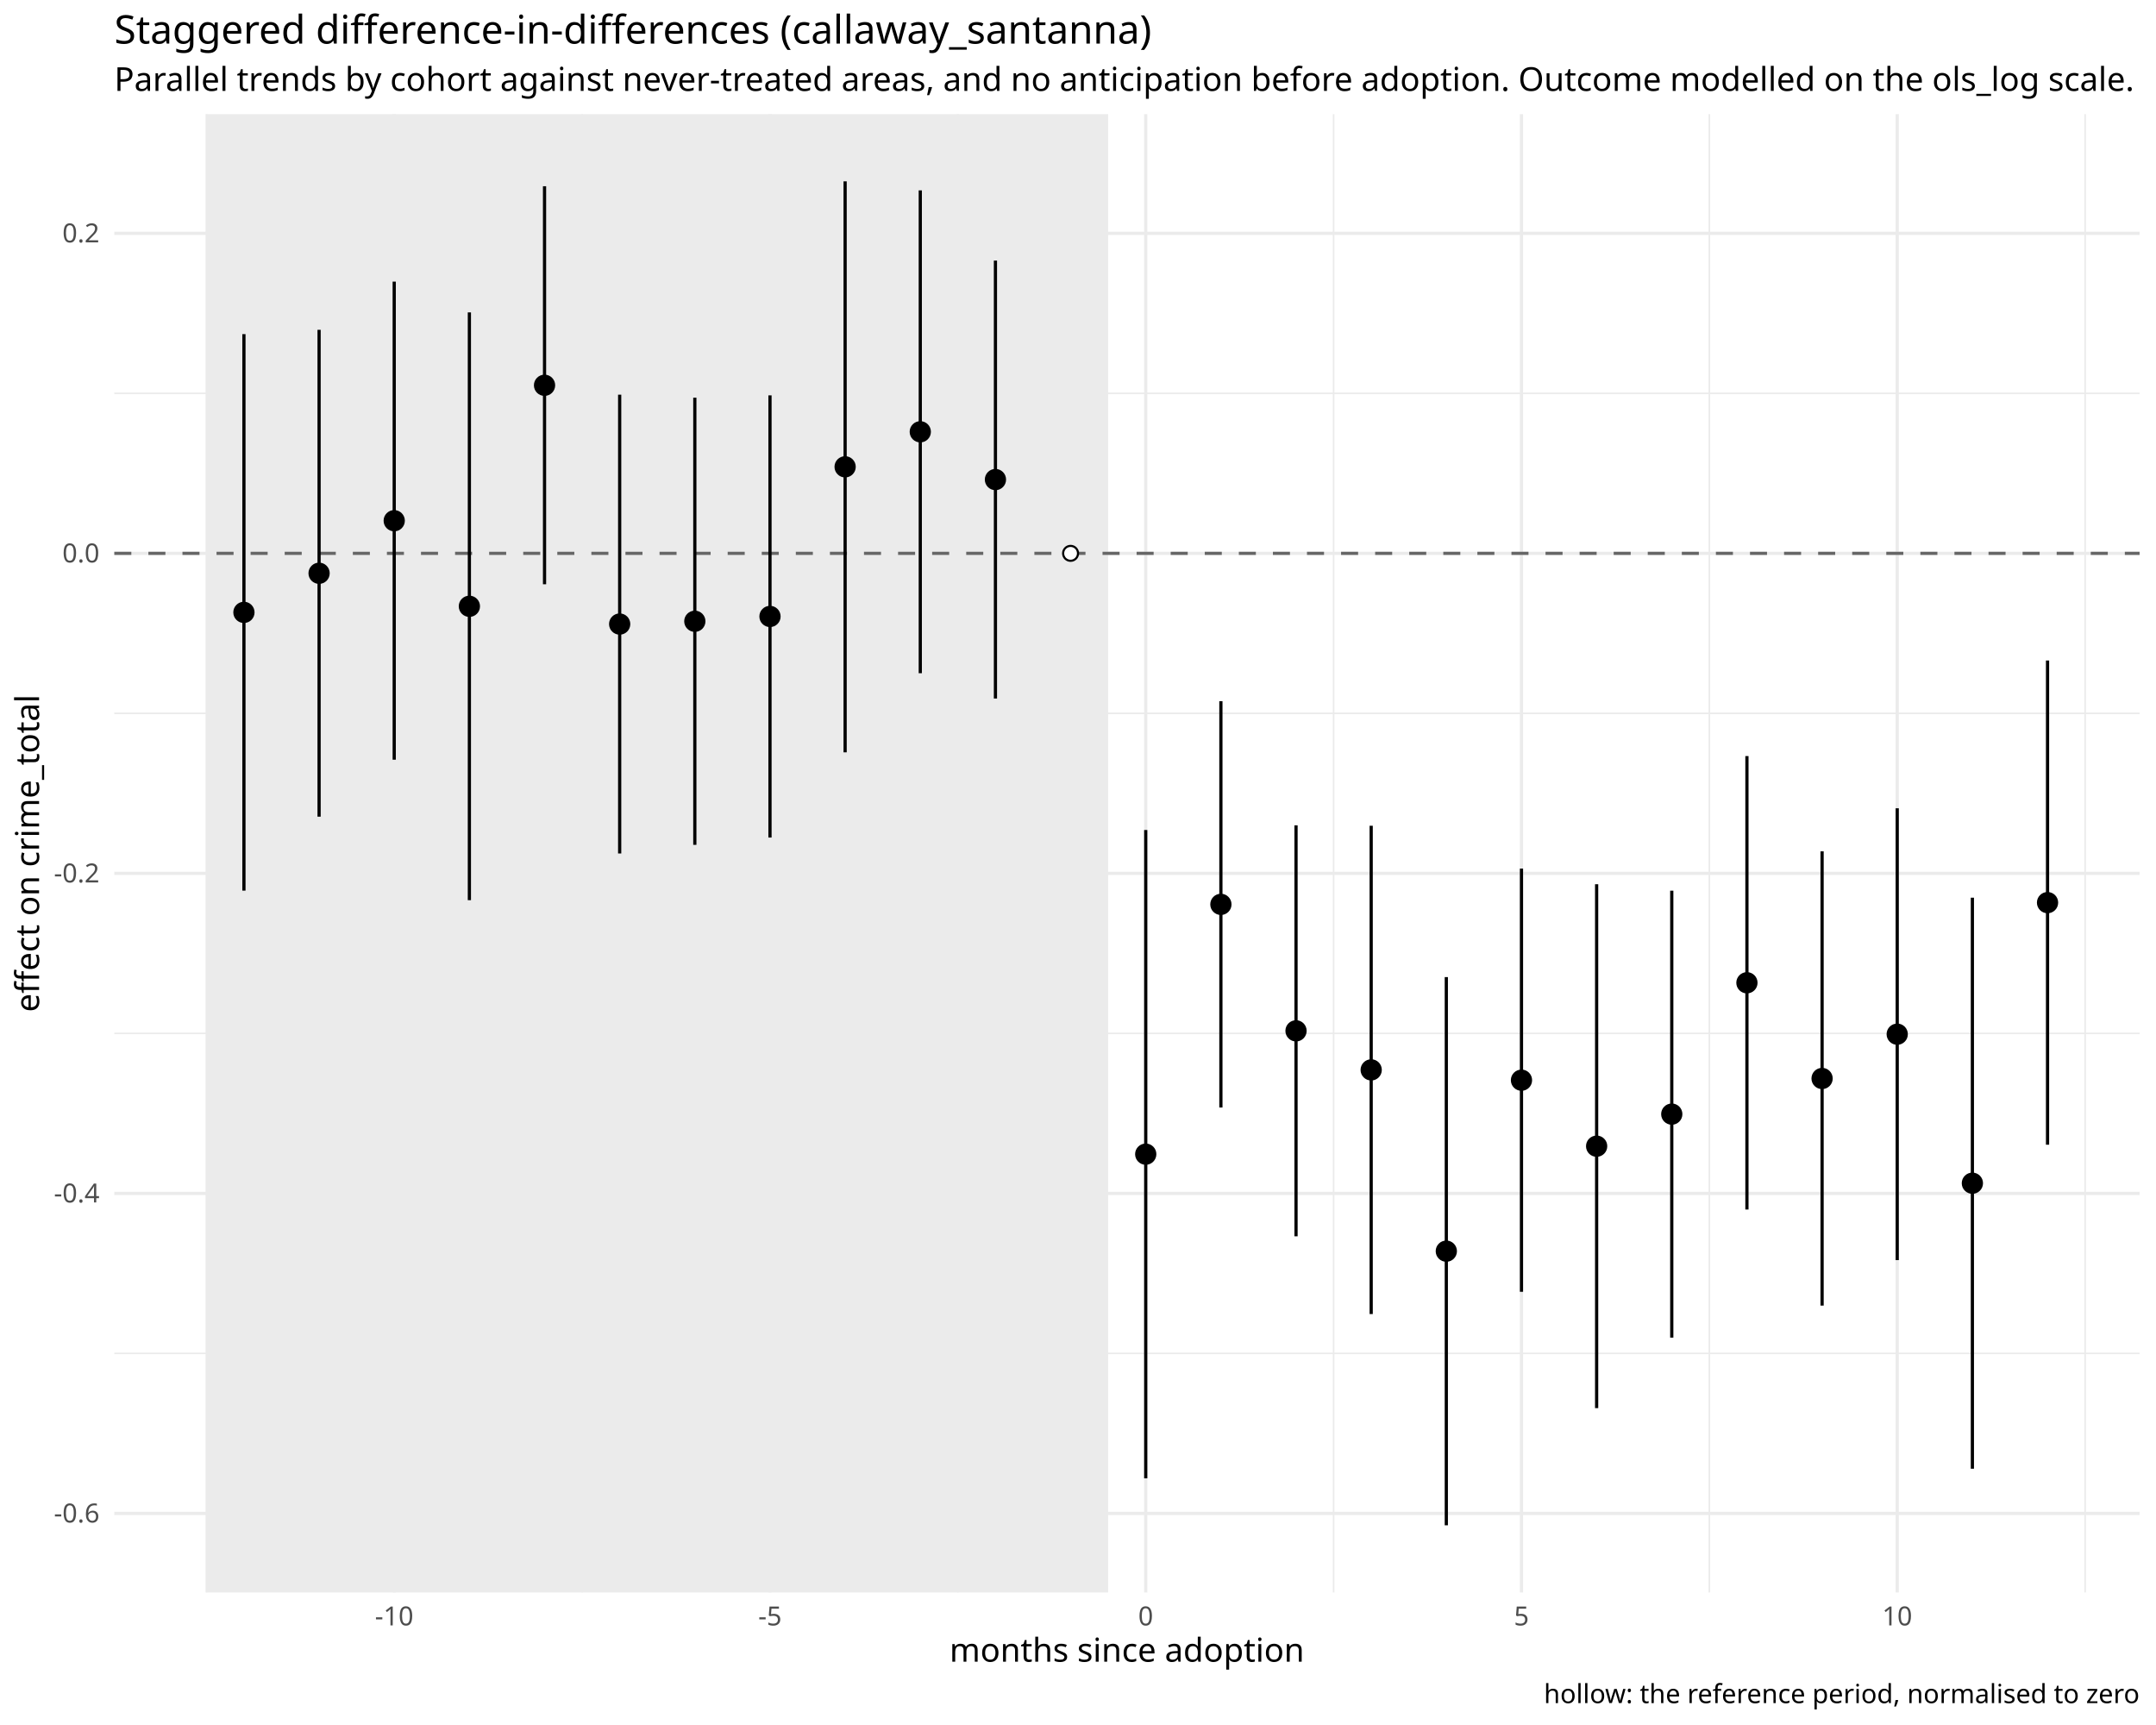
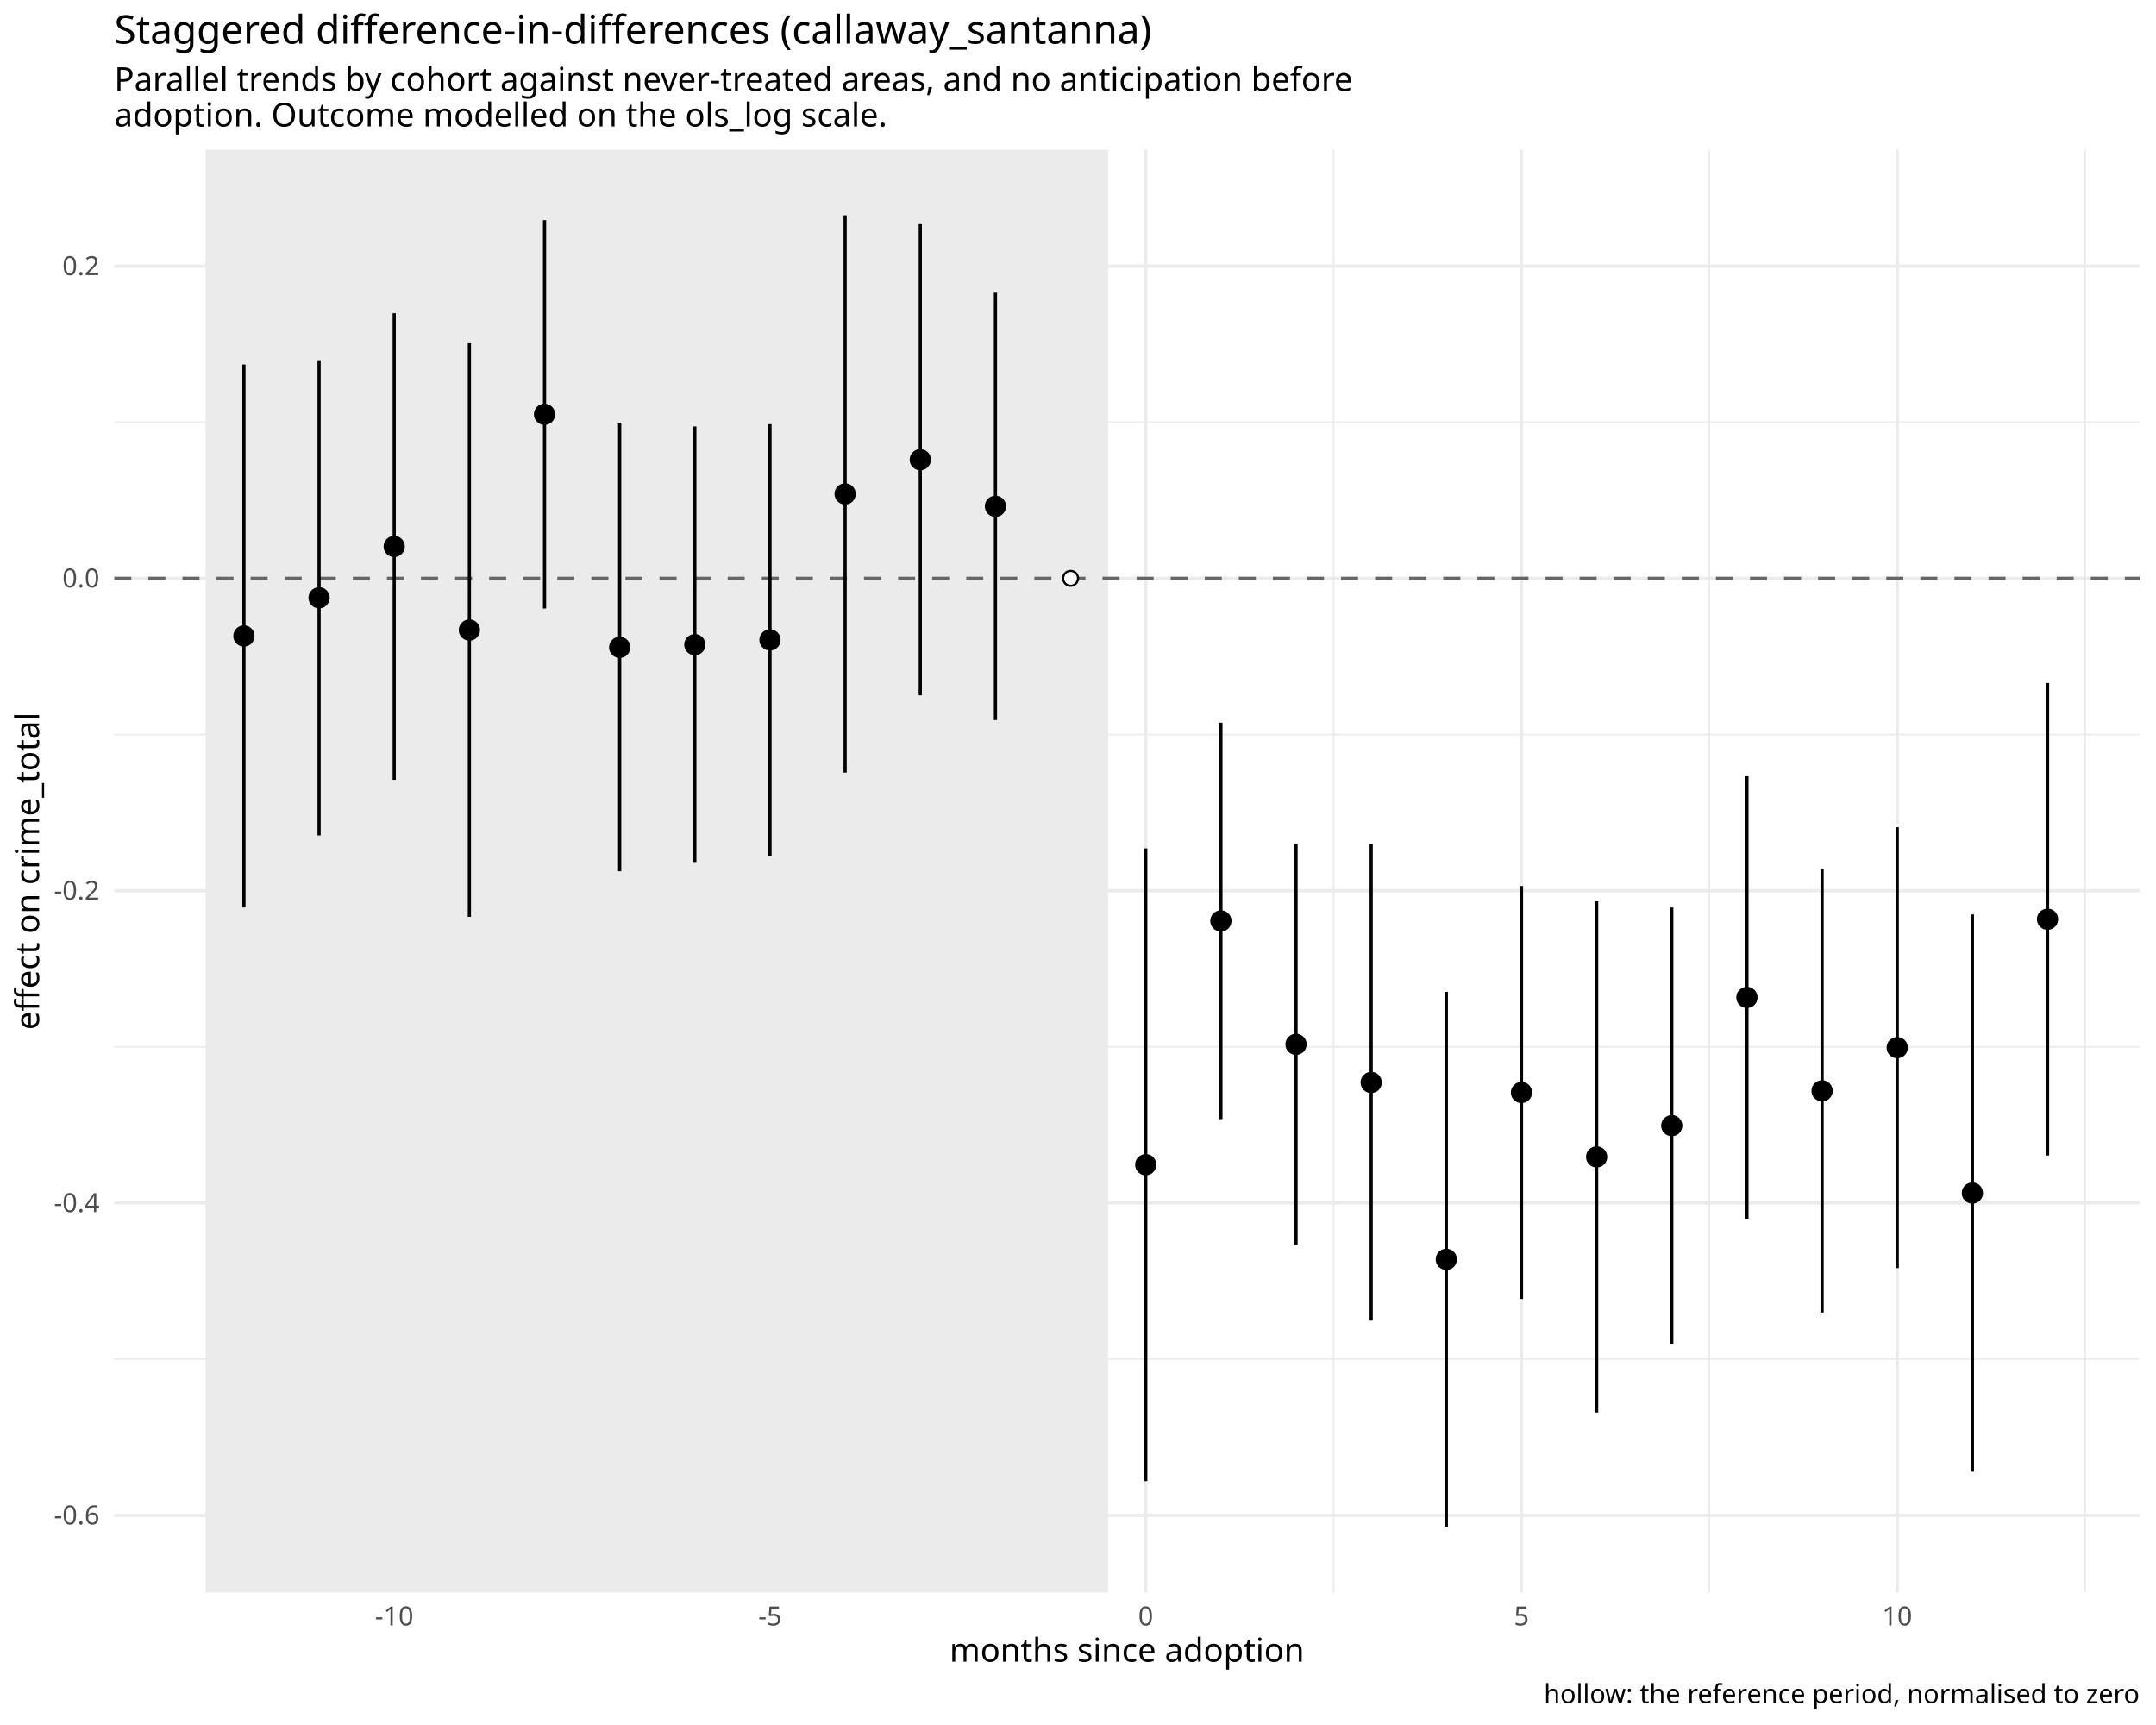
<svg xmlns="http://www.w3.org/2000/svg" class="svglite" data-engine-version="2.0" width="720.00pt" height="576.00pt" viewBox="0 0 720.00 576.00">
  <defs>
    <style type="text/css">
    .svglite line, .svglite polyline, .svglite polygon, .svglite path, .svglite rect, .svglite circle {
      fill: none;
      stroke: #000000;
      stroke-linecap: round;
      stroke-linejoin: round;
      stroke-miterlimit: 10.00;
    }
  </style>
  </defs>
  <rect width="100%" height="100%" style="stroke: none; fill: #FFFFFF;" />
  <defs>
    <clipPath id="cpMC4wMHw3MjAuMDB8MC4wMHw1NzYuMDA=">
      <rect x="0.00" y="0.00" width="720.00" height="576.00" />
    </clipPath>
  </defs>
  <g clip-path="url(#cpMC4wMHw3MjAuMDB8MC4wMHw1NzYuMDA=)">
    <rect x="0.00" y="0.00" width="720.00" height="576.00" style="stroke-width: 1.07; stroke: none; fill: #FFFFFF;" />
  </g>
  <defs>
-     <clipPath id="cpMzguMTd8NzE0LjUyfDM4LjEyfDUzMS43NQ==">
-       <rect x="38.17" y="38.12" width="676.35" height="493.63" />
+     <clipPath id="cpMzguMTd8NzE0LjUyfDUwLjAwfDUzMS43NQ==">
+       <rect x="38.17" y="50.00" width="676.35" height="481.75" />
    </clipPath>
  </defs>
-   <g clip-path="url(#cpMzguMTd8NzE0LjUyfDM4LjEyfDUzMS43NQ==)">
-     <polyline points="38.17,451.92 714.52,451.92 " style="stroke-width: 0.53; stroke: #EBEBEB; stroke-linecap: butt;" />
-     <polyline points="38.17,345.06 714.52,345.06 " style="stroke-width: 0.53; stroke: #EBEBEB; stroke-linecap: butt;" />
-     <polyline points="38.17,238.20 714.52,238.20 " style="stroke-width: 0.53; stroke: #EBEBEB; stroke-linecap: butt;" />
-     <polyline points="38.17,131.34 714.52,131.34 " style="stroke-width: 0.53; stroke: #EBEBEB; stroke-linecap: butt;" />
-     <polyline points="68.91,531.75 68.91,38.12 " style="stroke-width: 0.53; stroke: #EBEBEB; stroke-linecap: butt;" />
-     <polyline points="194.39,531.75 194.39,38.12 " style="stroke-width: 0.53; stroke: #EBEBEB; stroke-linecap: butt;" />
-     <polyline points="319.88,531.75 319.88,38.12 " style="stroke-width: 0.53; stroke: #EBEBEB; stroke-linecap: butt;" />
-     <polyline points="445.36,531.75 445.36,38.12 " style="stroke-width: 0.53; stroke: #EBEBEB; stroke-linecap: butt;" />
-     <polyline points="570.84,531.75 570.84,38.12 " style="stroke-width: 0.53; stroke: #EBEBEB; stroke-linecap: butt;" />
-     <polyline points="696.33,531.75 696.33,38.12 " style="stroke-width: 0.53; stroke: #EBEBEB; stroke-linecap: butt;" />
-     <polyline points="38.17,505.35 714.52,505.35 " style="stroke-width: 1.07; stroke: #EBEBEB; stroke-linecap: butt;" />
-     <polyline points="38.17,398.49 714.52,398.49 " style="stroke-width: 1.07; stroke: #EBEBEB; stroke-linecap: butt;" />
-     <polyline points="38.17,291.63 714.52,291.63 " style="stroke-width: 1.07; stroke: #EBEBEB; stroke-linecap: butt;" />
-     <polyline points="38.17,184.77 714.52,184.77 " style="stroke-width: 1.07; stroke: #EBEBEB; stroke-linecap: butt;" />
-     <polyline points="38.17,77.91 714.52,77.91 " style="stroke-width: 1.07; stroke: #EBEBEB; stroke-linecap: butt;" />
-     <polyline points="131.65,531.75 131.65,38.12 " style="stroke-width: 1.07; stroke: #EBEBEB; stroke-linecap: butt;" />
-     <polyline points="257.14,531.75 257.14,38.12 " style="stroke-width: 1.07; stroke: #EBEBEB; stroke-linecap: butt;" />
-     <polyline points="382.62,531.75 382.62,38.12 " style="stroke-width: 1.07; stroke: #EBEBEB; stroke-linecap: butt;" />
-     <polyline points="508.10,531.75 508.10,38.12 " style="stroke-width: 1.07; stroke: #EBEBEB; stroke-linecap: butt;" />
-     <polyline points="633.58,531.75 633.58,38.12 " style="stroke-width: 1.07; stroke: #EBEBEB; stroke-linecap: butt;" />
-     <rect x="68.91" y="38.12" width="301.16" height="493.63" style="stroke-width: 1.07; stroke: none; stroke-linecap: butt; stroke-linejoin: miter; fill: #EBEBEB;" />
-     <line x1="38.17" y1="184.77" x2="714.52" y2="184.77" style="stroke-width: 1.07; stroke: #666666; stroke-dasharray: 5.69,5.69; stroke-linecap: butt;" />
-     <line x1="81.46" y1="297.38" x2="81.46" y2="111.58" style="stroke-width: 1.07; stroke-linecap: butt;" />
-     <line x1="106.56" y1="272.70" x2="106.56" y2="110.14" style="stroke-width: 1.07; stroke-linecap: butt;" />
-     <line x1="131.65" y1="253.68" x2="131.65" y2="94.05" style="stroke-width: 1.07; stroke-linecap: butt;" />
-     <line x1="156.75" y1="300.58" x2="156.75" y2="104.32" style="stroke-width: 1.07; stroke-linecap: butt;" />
-     <line x1="181.85" y1="195.10" x2="181.85" y2="62.19" style="stroke-width: 1.07; stroke-linecap: butt;" />
-     <line x1="206.94" y1="284.99" x2="206.94" y2="131.78" style="stroke-width: 1.07; stroke-linecap: butt;" />
-     <line x1="232.04" y1="282.11" x2="232.04" y2="132.79" style="stroke-width: 1.07; stroke-linecap: butt;" />
-     <line x1="257.14" y1="279.67" x2="257.14" y2="132.01" style="stroke-width: 1.07; stroke-linecap: butt;" />
-     <line x1="282.23" y1="251.21" x2="282.23" y2="60.55" style="stroke-width: 1.07; stroke-linecap: butt;" />
-     <line x1="307.33" y1="224.79" x2="307.33" y2="63.57" style="stroke-width: 1.07; stroke-linecap: butt;" />
-     <line x1="332.43" y1="233.24" x2="332.43" y2="87.02" style="stroke-width: 1.07; stroke-linecap: butt;" />
-     <line x1="382.62" y1="493.63" x2="382.62" y2="277.15" style="stroke-width: 1.07; stroke-linecap: butt;" />
-     <line x1="407.72" y1="369.81" x2="407.72" y2="234.15" style="stroke-width: 1.07; stroke-linecap: butt;" />
-     <line x1="432.81" y1="412.81" x2="432.81" y2="275.60" style="stroke-width: 1.07; stroke-linecap: butt;" />
-     <line x1="457.91" y1="438.77" x2="457.91" y2="275.73" style="stroke-width: 1.07; stroke-linecap: butt;" />
-     <line x1="483.00" y1="509.31" x2="483.00" y2="326.26" style="stroke-width: 1.07; stroke-linecap: butt;" />
-     <line x1="508.10" y1="431.35" x2="508.10" y2="290.04" style="stroke-width: 1.07; stroke-linecap: butt;" />
-     <line x1="533.20" y1="470.19" x2="533.20" y2="295.26" style="stroke-width: 1.07; stroke-linecap: butt;" />
-     <line x1="558.29" y1="446.65" x2="558.29" y2="297.40" style="stroke-width: 1.07; stroke-linecap: butt;" />
-     <line x1="583.39" y1="403.87" x2="583.39" y2="252.46" style="stroke-width: 1.07; stroke-linecap: butt;" />
-     <line x1="608.49" y1="435.96" x2="608.49" y2="284.28" style="stroke-width: 1.07; stroke-linecap: butt;" />
-     <line x1="633.58" y1="420.76" x2="633.58" y2="269.90" style="stroke-width: 1.07; stroke-linecap: butt;" />
-     <line x1="658.68" y1="490.43" x2="658.68" y2="299.75" style="stroke-width: 1.07; stroke-linecap: butt;" />
-     <line x1="683.78" y1="382.24" x2="683.78" y2="220.56" style="stroke-width: 1.07; stroke-linecap: butt;" />
-     <circle cx="81.46" cy="204.48" r="2.84" style="stroke-width: 1.42; fill: #000000;" />
-     <circle cx="106.56" cy="191.42" r="2.84" style="stroke-width: 1.42; fill: #000000;" />
-     <circle cx="131.65" cy="173.87" r="2.84" style="stroke-width: 1.42; fill: #000000;" />
-     <circle cx="156.75" cy="202.45" r="2.84" style="stroke-width: 1.42; fill: #000000;" />
-     <circle cx="181.85" cy="128.65" r="2.84" style="stroke-width: 1.42; fill: #000000;" />
-     <circle cx="206.94" cy="208.38" r="2.84" style="stroke-width: 1.42; fill: #000000;" />
-     <circle cx="232.04" cy="207.45" r="2.84" style="stroke-width: 1.42; fill: #000000;" />
-     <circle cx="257.14" cy="205.84" r="2.84" style="stroke-width: 1.42; fill: #000000;" />
-     <circle cx="282.23" cy="155.88" r="2.84" style="stroke-width: 1.42; fill: #000000;" />
-     <circle cx="307.33" cy="144.18" r="2.84" style="stroke-width: 1.42; fill: #000000;" />
-     <circle cx="332.43" cy="160.13" r="2.84" style="stroke-width: 1.42; fill: #000000;" />
-     <circle cx="382.62" cy="385.39" r="2.84" style="stroke-width: 1.42; fill: #000000;" />
-     <circle cx="407.72" cy="301.98" r="2.84" style="stroke-width: 1.42; fill: #000000;" />
-     <circle cx="432.81" cy="344.21" r="2.84" style="stroke-width: 1.42; fill: #000000;" />
-     <circle cx="457.91" cy="357.25" r="2.84" style="stroke-width: 1.42; fill: #000000;" />
-     <circle cx="483.00" cy="417.78" r="2.84" style="stroke-width: 1.42; fill: #000000;" />
-     <circle cx="508.10" cy="360.69" r="2.84" style="stroke-width: 1.42; fill: #000000;" />
-     <circle cx="533.20" cy="382.73" r="2.84" style="stroke-width: 1.42; fill: #000000;" />
-     <circle cx="558.29" cy="372.02" r="2.84" style="stroke-width: 1.42; fill: #000000;" />
-     <circle cx="583.39" cy="328.16" r="2.84" style="stroke-width: 1.42; fill: #000000;" />
-     <circle cx="608.49" cy="360.12" r="2.84" style="stroke-width: 1.42; fill: #000000;" />
-     <circle cx="633.58" cy="345.33" r="2.84" style="stroke-width: 1.42; fill: #000000;" />
-     <circle cx="658.68" cy="395.09" r="2.84" style="stroke-width: 1.42; fill: #000000;" />
-     <circle cx="683.78" cy="301.40" r="2.84" style="stroke-width: 1.42; fill: #000000;" />
-     <circle cx="357.52" cy="184.77" r="2.49" style="stroke-width: 0.71; fill: #FFFFFF;" />
+   <g clip-path="url(#cpMzguMTd8NzE0LjUyfDUwLjAwfDUzMS43NQ==)">
+     <polyline points="38.17,453.84 714.52,453.84 " style="stroke-width: 0.53; stroke: #EBEBEB; stroke-linecap: butt;" />
+     <polyline points="38.17,349.56 714.52,349.56 " style="stroke-width: 0.53; stroke: #EBEBEB; stroke-linecap: butt;" />
+     <polyline points="38.17,245.27 714.52,245.27 " style="stroke-width: 0.53; stroke: #EBEBEB; stroke-linecap: butt;" />
+     <polyline points="38.17,140.98 714.52,140.98 " style="stroke-width: 0.53; stroke: #EBEBEB; stroke-linecap: butt;" />
+     <polyline points="68.91,531.75 68.91,50.00 " style="stroke-width: 0.53; stroke: #EBEBEB; stroke-linecap: butt;" />
+     <polyline points="194.39,531.75 194.39,50.00 " style="stroke-width: 0.53; stroke: #EBEBEB; stroke-linecap: butt;" />
+     <polyline points="319.88,531.75 319.88,50.00 " style="stroke-width: 0.53; stroke: #EBEBEB; stroke-linecap: butt;" />
+     <polyline points="445.36,531.75 445.36,50.00 " style="stroke-width: 0.53; stroke: #EBEBEB; stroke-linecap: butt;" />
+     <polyline points="570.84,531.75 570.84,50.00 " style="stroke-width: 0.53; stroke: #EBEBEB; stroke-linecap: butt;" />
+     <polyline points="696.33,531.75 696.33,50.00 " style="stroke-width: 0.53; stroke: #EBEBEB; stroke-linecap: butt;" />
+     <polyline points="38.17,505.99 714.52,505.99 " style="stroke-width: 1.07; stroke: #EBEBEB; stroke-linecap: butt;" />
+     <polyline points="38.17,401.70 714.52,401.70 " style="stroke-width: 1.07; stroke: #EBEBEB; stroke-linecap: butt;" />
+     <polyline points="38.17,297.41 714.52,297.41 " style="stroke-width: 1.07; stroke: #EBEBEB; stroke-linecap: butt;" />
+     <polyline points="38.17,193.12 714.52,193.12 " style="stroke-width: 1.07; stroke: #EBEBEB; stroke-linecap: butt;" />
+     <polyline points="38.17,88.84 714.52,88.84 " style="stroke-width: 1.07; stroke: #EBEBEB; stroke-linecap: butt;" />
+     <polyline points="131.65,531.75 131.65,50.00 " style="stroke-width: 1.07; stroke: #EBEBEB; stroke-linecap: butt;" />
+     <polyline points="257.14,531.75 257.14,50.00 " style="stroke-width: 1.07; stroke: #EBEBEB; stroke-linecap: butt;" />
+     <polyline points="382.62,531.75 382.62,50.00 " style="stroke-width: 1.07; stroke: #EBEBEB; stroke-linecap: butt;" />
+     <polyline points="508.10,531.75 508.10,50.00 " style="stroke-width: 1.07; stroke: #EBEBEB; stroke-linecap: butt;" />
+     <polyline points="633.58,531.75 633.58,50.00 " style="stroke-width: 1.07; stroke: #EBEBEB; stroke-linecap: butt;" />
+     <rect x="68.91" y="50.00" width="301.16" height="481.75" style="stroke-width: 1.07; stroke: none; stroke-linecap: butt; stroke-linejoin: miter; fill: #EBEBEB;" />
+     <line x1="38.17" y1="193.12" x2="714.52" y2="193.12" style="stroke-width: 1.07; stroke: #666666; stroke-dasharray: 5.69,5.69; stroke-linecap: butt;" />
+     <line x1="81.46" y1="303.02" x2="81.46" y2="121.70" style="stroke-width: 1.07; stroke-linecap: butt;" />
+     <line x1="106.56" y1="278.93" x2="106.56" y2="120.29" style="stroke-width: 1.07; stroke-linecap: butt;" />
+     <line x1="131.65" y1="260.37" x2="131.65" y2="104.59" style="stroke-width: 1.07; stroke-linecap: butt;" />
+     <line x1="156.75" y1="306.15" x2="156.75" y2="114.61" style="stroke-width: 1.07; stroke-linecap: butt;" />
+     <line x1="181.85" y1="203.20" x2="181.85" y2="73.49" style="stroke-width: 1.07; stroke-linecap: butt;" />
+     <line x1="206.94" y1="290.92" x2="206.94" y2="141.41" style="stroke-width: 1.07; stroke-linecap: butt;" />
+     <line x1="232.04" y1="288.12" x2="232.04" y2="142.39" style="stroke-width: 1.07; stroke-linecap: butt;" />
+     <line x1="257.14" y1="285.73" x2="257.14" y2="141.63" style="stroke-width: 1.07; stroke-linecap: butt;" />
+     <line x1="282.23" y1="257.96" x2="282.23" y2="71.89" style="stroke-width: 1.07; stroke-linecap: butt;" />
+     <line x1="307.33" y1="232.17" x2="307.33" y2="74.83" style="stroke-width: 1.07; stroke-linecap: butt;" />
+     <line x1="332.43" y1="240.43" x2="332.43" y2="97.72" style="stroke-width: 1.07; stroke-linecap: butt;" />
+     <line x1="382.62" y1="494.55" x2="382.62" y2="283.27" style="stroke-width: 1.07; stroke-linecap: butt;" />
+     <line x1="407.72" y1="373.71" x2="407.72" y2="241.31" style="stroke-width: 1.07; stroke-linecap: butt;" />
+     <line x1="432.81" y1="415.68" x2="432.81" y2="281.76" style="stroke-width: 1.07; stroke-linecap: butt;" />
+     <line x1="457.91" y1="441.01" x2="457.91" y2="281.89" style="stroke-width: 1.07; stroke-linecap: butt;" />
+     <line x1="483.00" y1="509.85" x2="483.00" y2="331.20" style="stroke-width: 1.07; stroke-linecap: butt;" />
+     <line x1="508.10" y1="433.76" x2="508.10" y2="295.86" style="stroke-width: 1.07; stroke-linecap: butt;" />
+     <line x1="533.20" y1="471.67" x2="533.20" y2="300.96" style="stroke-width: 1.07; stroke-linecap: butt;" />
+     <line x1="558.29" y1="448.70" x2="558.29" y2="303.04" style="stroke-width: 1.07; stroke-linecap: butt;" />
+     <line x1="583.39" y1="406.95" x2="583.39" y2="259.18" style="stroke-width: 1.07; stroke-linecap: butt;" />
+     <line x1="608.49" y1="438.27" x2="608.49" y2="290.24" style="stroke-width: 1.07; stroke-linecap: butt;" />
+     <line x1="633.58" y1="423.43" x2="633.58" y2="276.21" style="stroke-width: 1.07; stroke-linecap: butt;" />
+     <line x1="658.68" y1="491.43" x2="658.68" y2="305.34" style="stroke-width: 1.07; stroke-linecap: butt;" />
+     <line x1="683.78" y1="385.84" x2="683.78" y2="228.05" style="stroke-width: 1.07; stroke-linecap: butt;" />
+     <circle cx="81.46" cy="212.36" r="2.84" style="stroke-width: 1.42; fill: #000000;" />
+     <circle cx="106.56" cy="199.61" r="2.84" style="stroke-width: 1.42; fill: #000000;" />
+     <circle cx="131.65" cy="182.48" r="2.84" style="stroke-width: 1.42; fill: #000000;" />
+     <circle cx="156.75" cy="210.38" r="2.84" style="stroke-width: 1.42; fill: #000000;" />
+     <circle cx="181.85" cy="138.35" r="2.84" style="stroke-width: 1.42; fill: #000000;" />
+     <circle cx="206.94" cy="216.16" r="2.84" style="stroke-width: 1.42; fill: #000000;" />
+     <circle cx="232.04" cy="215.26" r="2.84" style="stroke-width: 1.42; fill: #000000;" />
+     <circle cx="257.14" cy="213.68" r="2.84" style="stroke-width: 1.42; fill: #000000;" />
+     <circle cx="282.23" cy="164.93" r="2.84" style="stroke-width: 1.42; fill: #000000;" />
+     <circle cx="307.33" cy="153.50" r="2.84" style="stroke-width: 1.42; fill: #000000;" />
+     <circle cx="332.43" cy="169.07" r="2.84" style="stroke-width: 1.42; fill: #000000;" />
+     <circle cx="382.62" cy="388.91" r="2.84" style="stroke-width: 1.42; fill: #000000;" />
+     <circle cx="407.72" cy="307.51" r="2.84" style="stroke-width: 1.42; fill: #000000;" />
+     <circle cx="432.81" cy="348.72" r="2.84" style="stroke-width: 1.42; fill: #000000;" />
+     <circle cx="457.91" cy="361.45" r="2.84" style="stroke-width: 1.42; fill: #000000;" />
+     <circle cx="483.00" cy="420.53" r="2.84" style="stroke-width: 1.42; fill: #000000;" />
+     <circle cx="508.10" cy="364.81" r="2.84" style="stroke-width: 1.42; fill: #000000;" />
+     <circle cx="533.20" cy="386.31" r="2.84" style="stroke-width: 1.42; fill: #000000;" />
+     <circle cx="558.29" cy="375.87" r="2.84" style="stroke-width: 1.42; fill: #000000;" />
+     <circle cx="583.39" cy="333.06" r="2.84" style="stroke-width: 1.42; fill: #000000;" />
+     <circle cx="608.49" cy="364.25" r="2.84" style="stroke-width: 1.42; fill: #000000;" />
+     <circle cx="633.58" cy="349.82" r="2.84" style="stroke-width: 1.42; fill: #000000;" />
+     <circle cx="658.68" cy="398.38" r="2.84" style="stroke-width: 1.42; fill: #000000;" />
+     <circle cx="683.78" cy="306.94" r="2.84" style="stroke-width: 1.42; fill: #000000;" />
+     <circle cx="357.52" cy="193.12" r="2.49" style="stroke-width: 0.71; fill: #FFFFFF;" />
  </g>
  <g clip-path="url(#cpMC4wMHw3MjAuMDB8MC4wMHw1NzYuMDA=)">
-     <text x="33.24" y="508.38" text-anchor="end" style="font-size: 8.80px; fill: #4D4D4D; font-family: sans;" textLength="15.16px" lengthAdjust="spacingAndGlyphs">-0.6</text>
-     <text x="33.24" y="401.52" text-anchor="end" style="font-size: 8.80px; fill: #4D4D4D; font-family: sans;" textLength="15.16px" lengthAdjust="spacingAndGlyphs">-0.4</text>
-     <text x="33.24" y="294.66" text-anchor="end" style="font-size: 8.80px; fill: #4D4D4D; font-family: sans;" textLength="15.16px" lengthAdjust="spacingAndGlyphs">-0.2</text>
-     <text x="33.24" y="187.80" text-anchor="end" style="font-size: 8.80px; fill: #4D4D4D; font-family: sans;" textLength="12.23px" lengthAdjust="spacingAndGlyphs">0.0</text>
-     <text x="33.24" y="80.94" text-anchor="end" style="font-size: 8.80px; fill: #4D4D4D; font-family: sans;" textLength="12.23px" lengthAdjust="spacingAndGlyphs">0.2</text>
+     <text x="33.24" y="509.01" text-anchor="end" style="font-size: 8.80px; fill: #4D4D4D; font-family: sans;" textLength="15.16px" lengthAdjust="spacingAndGlyphs">-0.6</text>
+     <text x="33.24" y="404.73" text-anchor="end" style="font-size: 8.80px; fill: #4D4D4D; font-family: sans;" textLength="15.16px" lengthAdjust="spacingAndGlyphs">-0.4</text>
+     <text x="33.24" y="300.44" text-anchor="end" style="font-size: 8.80px; fill: #4D4D4D; font-family: sans;" textLength="15.16px" lengthAdjust="spacingAndGlyphs">-0.2</text>
+     <text x="33.24" y="196.15" text-anchor="end" style="font-size: 8.80px; fill: #4D4D4D; font-family: sans;" textLength="12.23px" lengthAdjust="spacingAndGlyphs">0.0</text>
+     <text x="33.24" y="91.86" text-anchor="end" style="font-size: 8.80px; fill: #4D4D4D; font-family: sans;" textLength="12.23px" lengthAdjust="spacingAndGlyphs">0.2</text>
    <text x="131.65" y="542.74" text-anchor="middle" style="font-size: 8.80px; fill: #4D4D4D; font-family: sans;" textLength="12.72px" lengthAdjust="spacingAndGlyphs">-10</text>
    <text x="257.14" y="542.74" text-anchor="middle" style="font-size: 8.80px; fill: #4D4D4D; font-family: sans;" textLength="7.82px" lengthAdjust="spacingAndGlyphs">-5</text>
    <text x="382.62" y="542.74" text-anchor="middle" style="font-size: 8.80px; fill: #4D4D4D; font-family: sans;" textLength="4.89px" lengthAdjust="spacingAndGlyphs">0</text>
    <text x="508.10" y="542.74" text-anchor="middle" style="font-size: 8.80px; fill: #4D4D4D; font-family: sans;" textLength="4.89px" lengthAdjust="spacingAndGlyphs">5</text>
    <text x="633.58" y="542.74" text-anchor="middle" style="font-size: 8.80px; fill: #4D4D4D; font-family: sans;" textLength="9.79px" lengthAdjust="spacingAndGlyphs">10</text>
    <text x="376.34" y="554.87" text-anchor="middle" style="font-size: 11.00px; font-family: sans;" textLength="110.09px" lengthAdjust="spacingAndGlyphs">months since adoption</text>
-     <text transform="translate(13.05,284.93) rotate(-90)" text-anchor="middle" style="font-size: 11.00px; font-family: sans;" textLength="99.06px" lengthAdjust="spacingAndGlyphs">effect on crime_total</text>
-     <text x="38.17" y="30.35" style="font-size: 11.00px; font-family: sans;" textLength="636.01px" lengthAdjust="spacingAndGlyphs">Parallel trends by cohort against never-treated areas, and no anticipation before adoption. Outcome modelled on the ols_log scale.</text>
+     <text transform="translate(13.05,290.87) rotate(-90)" text-anchor="middle" style="font-size: 11.00px; font-family: sans;" textLength="99.06px" lengthAdjust="spacingAndGlyphs">effect on crime_total</text>
+     <text x="38.17" y="30.35" style="font-size: 11.00px; font-family: sans;" textLength="388.94px" lengthAdjust="spacingAndGlyphs">Parallel trends by cohort against never-treated areas, and no anticipation before</text>
+     <text x="38.17" y="42.23" style="font-size: 11.00px; font-family: sans;" textLength="244.02px" lengthAdjust="spacingAndGlyphs">adoption. Outcome modelled on the ols_log scale.</text>
    <text x="38.17" y="14.56" style="font-size: 13.20px; font-family: sans;" textLength="330.96px" lengthAdjust="spacingAndGlyphs">Staggered difference-in-differences (callaway_santanna)</text>
    <text x="714.52" y="568.69" text-anchor="end" style="font-size: 8.80px; font-family: sans;" textLength="185.89px" lengthAdjust="spacingAndGlyphs">hollow: the reference period, normalised to zero</text>
  </g>
</svg>
